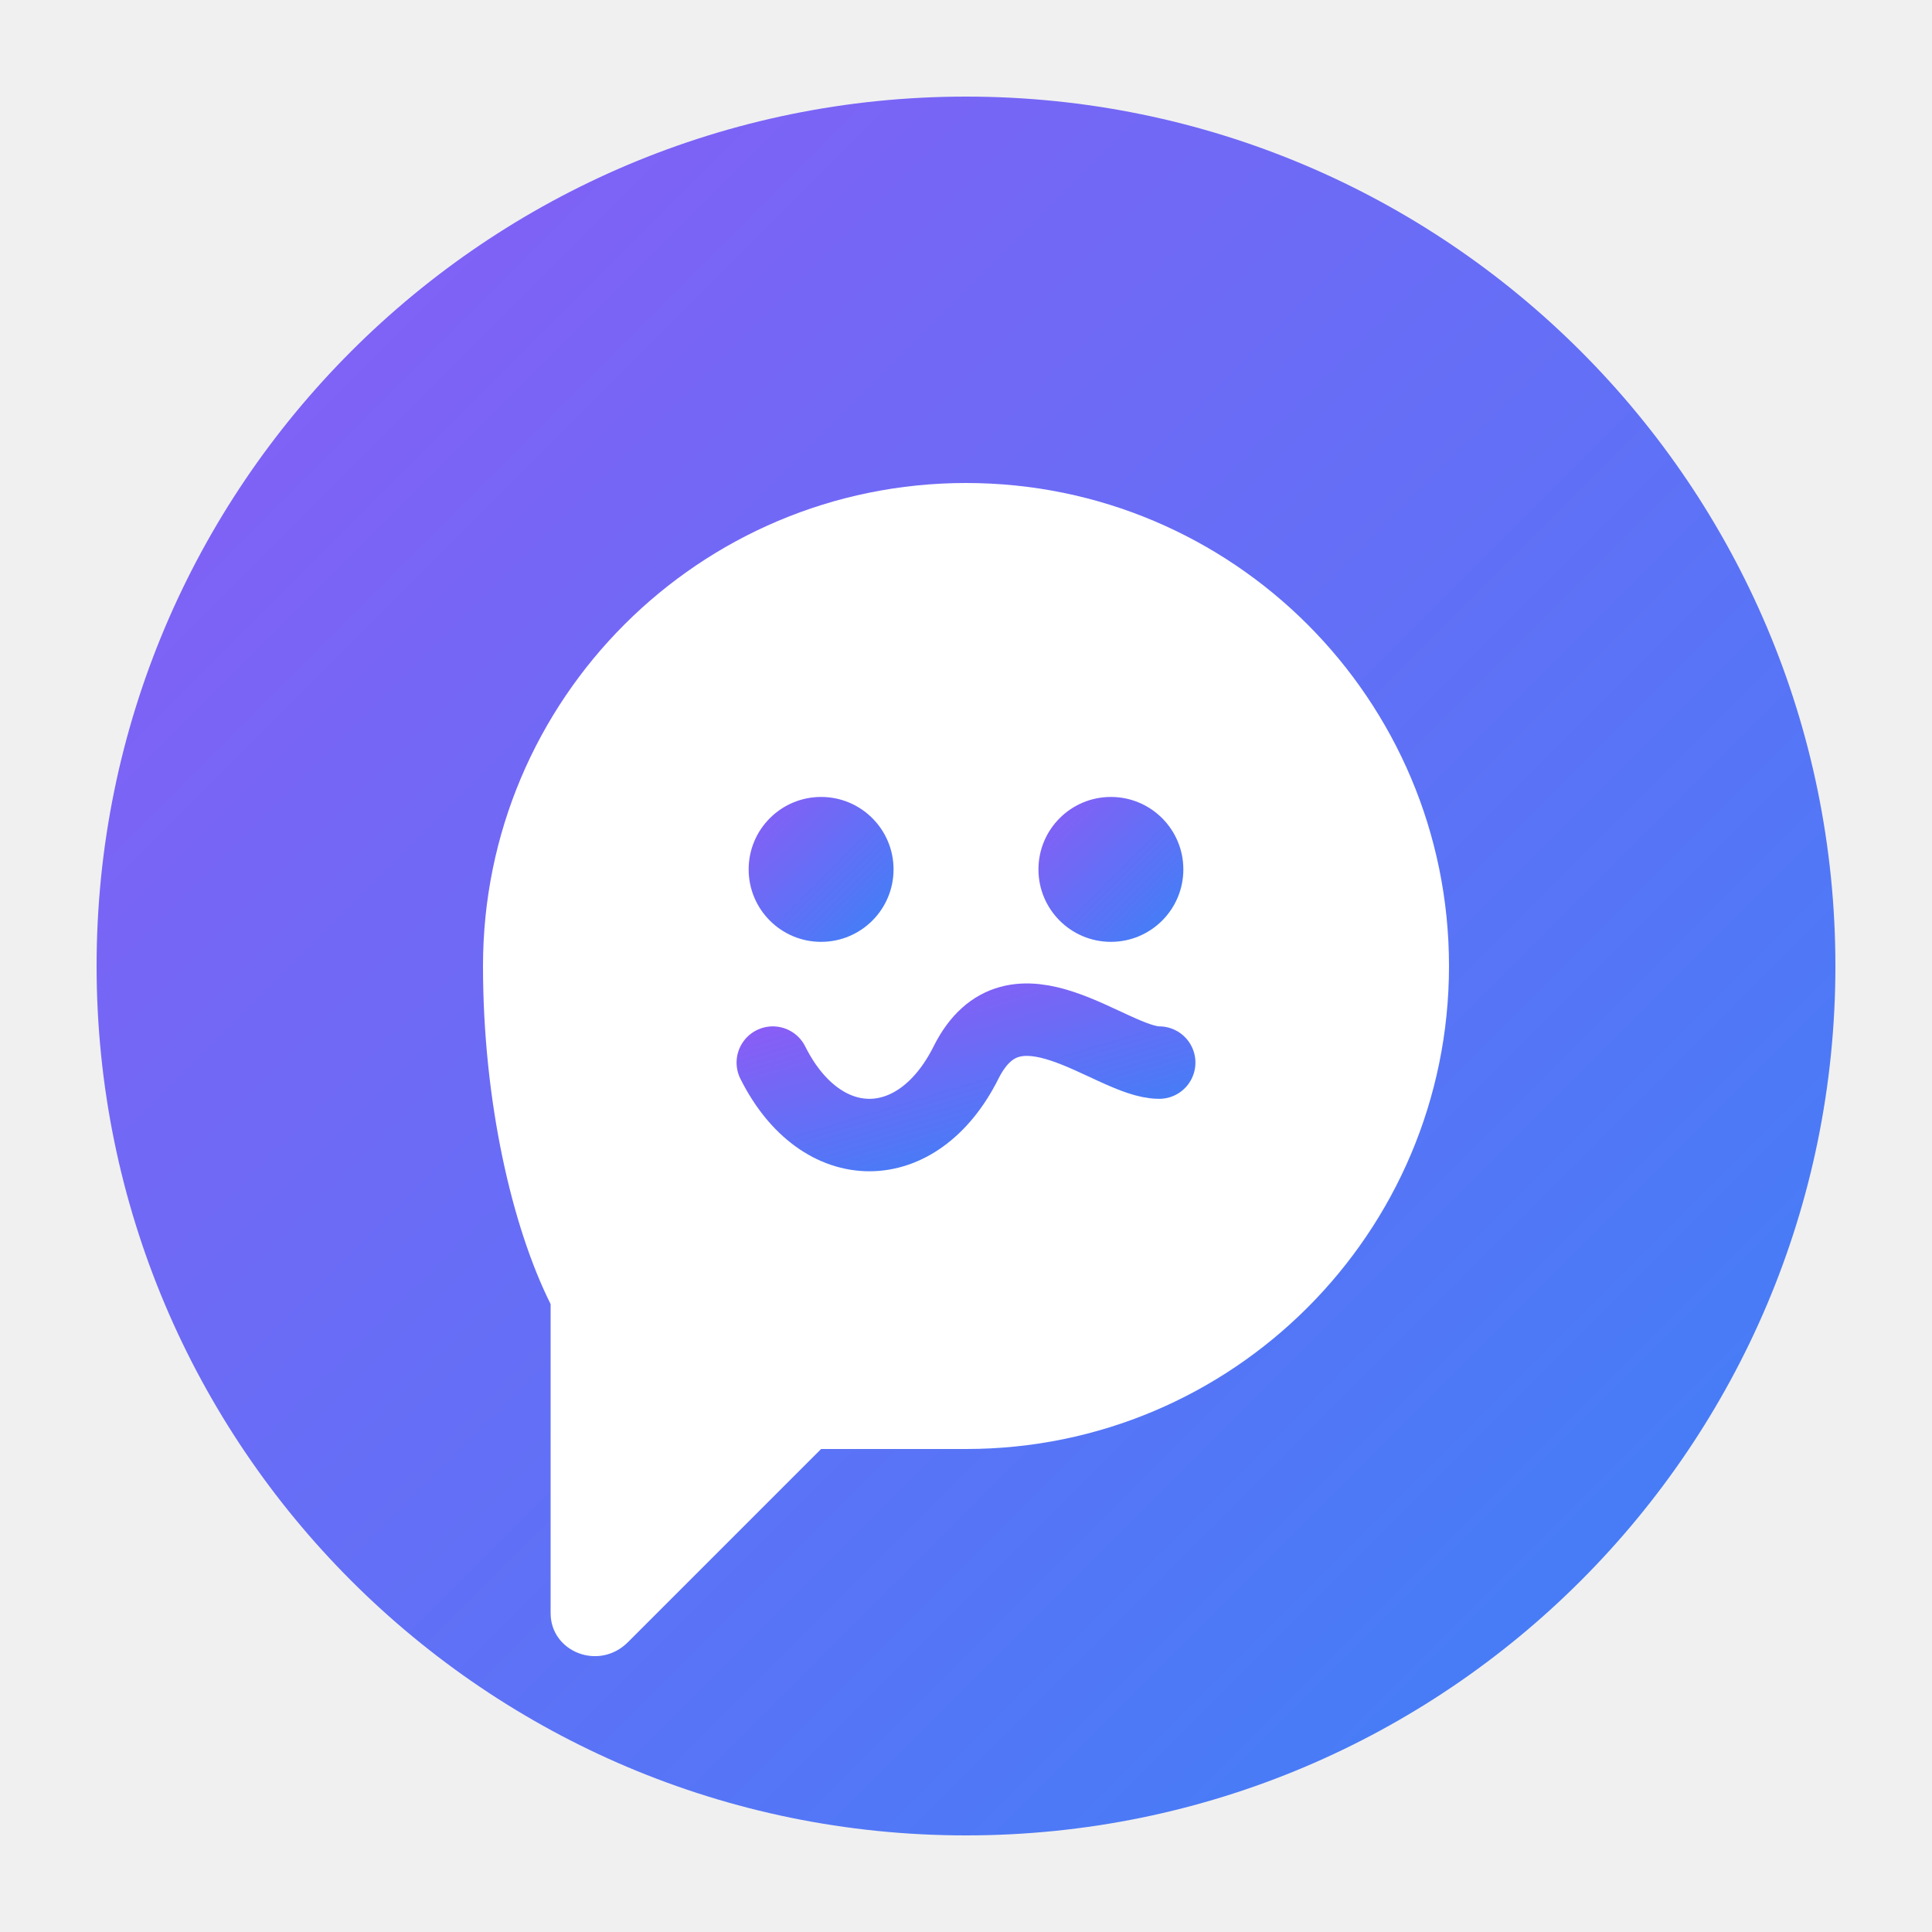
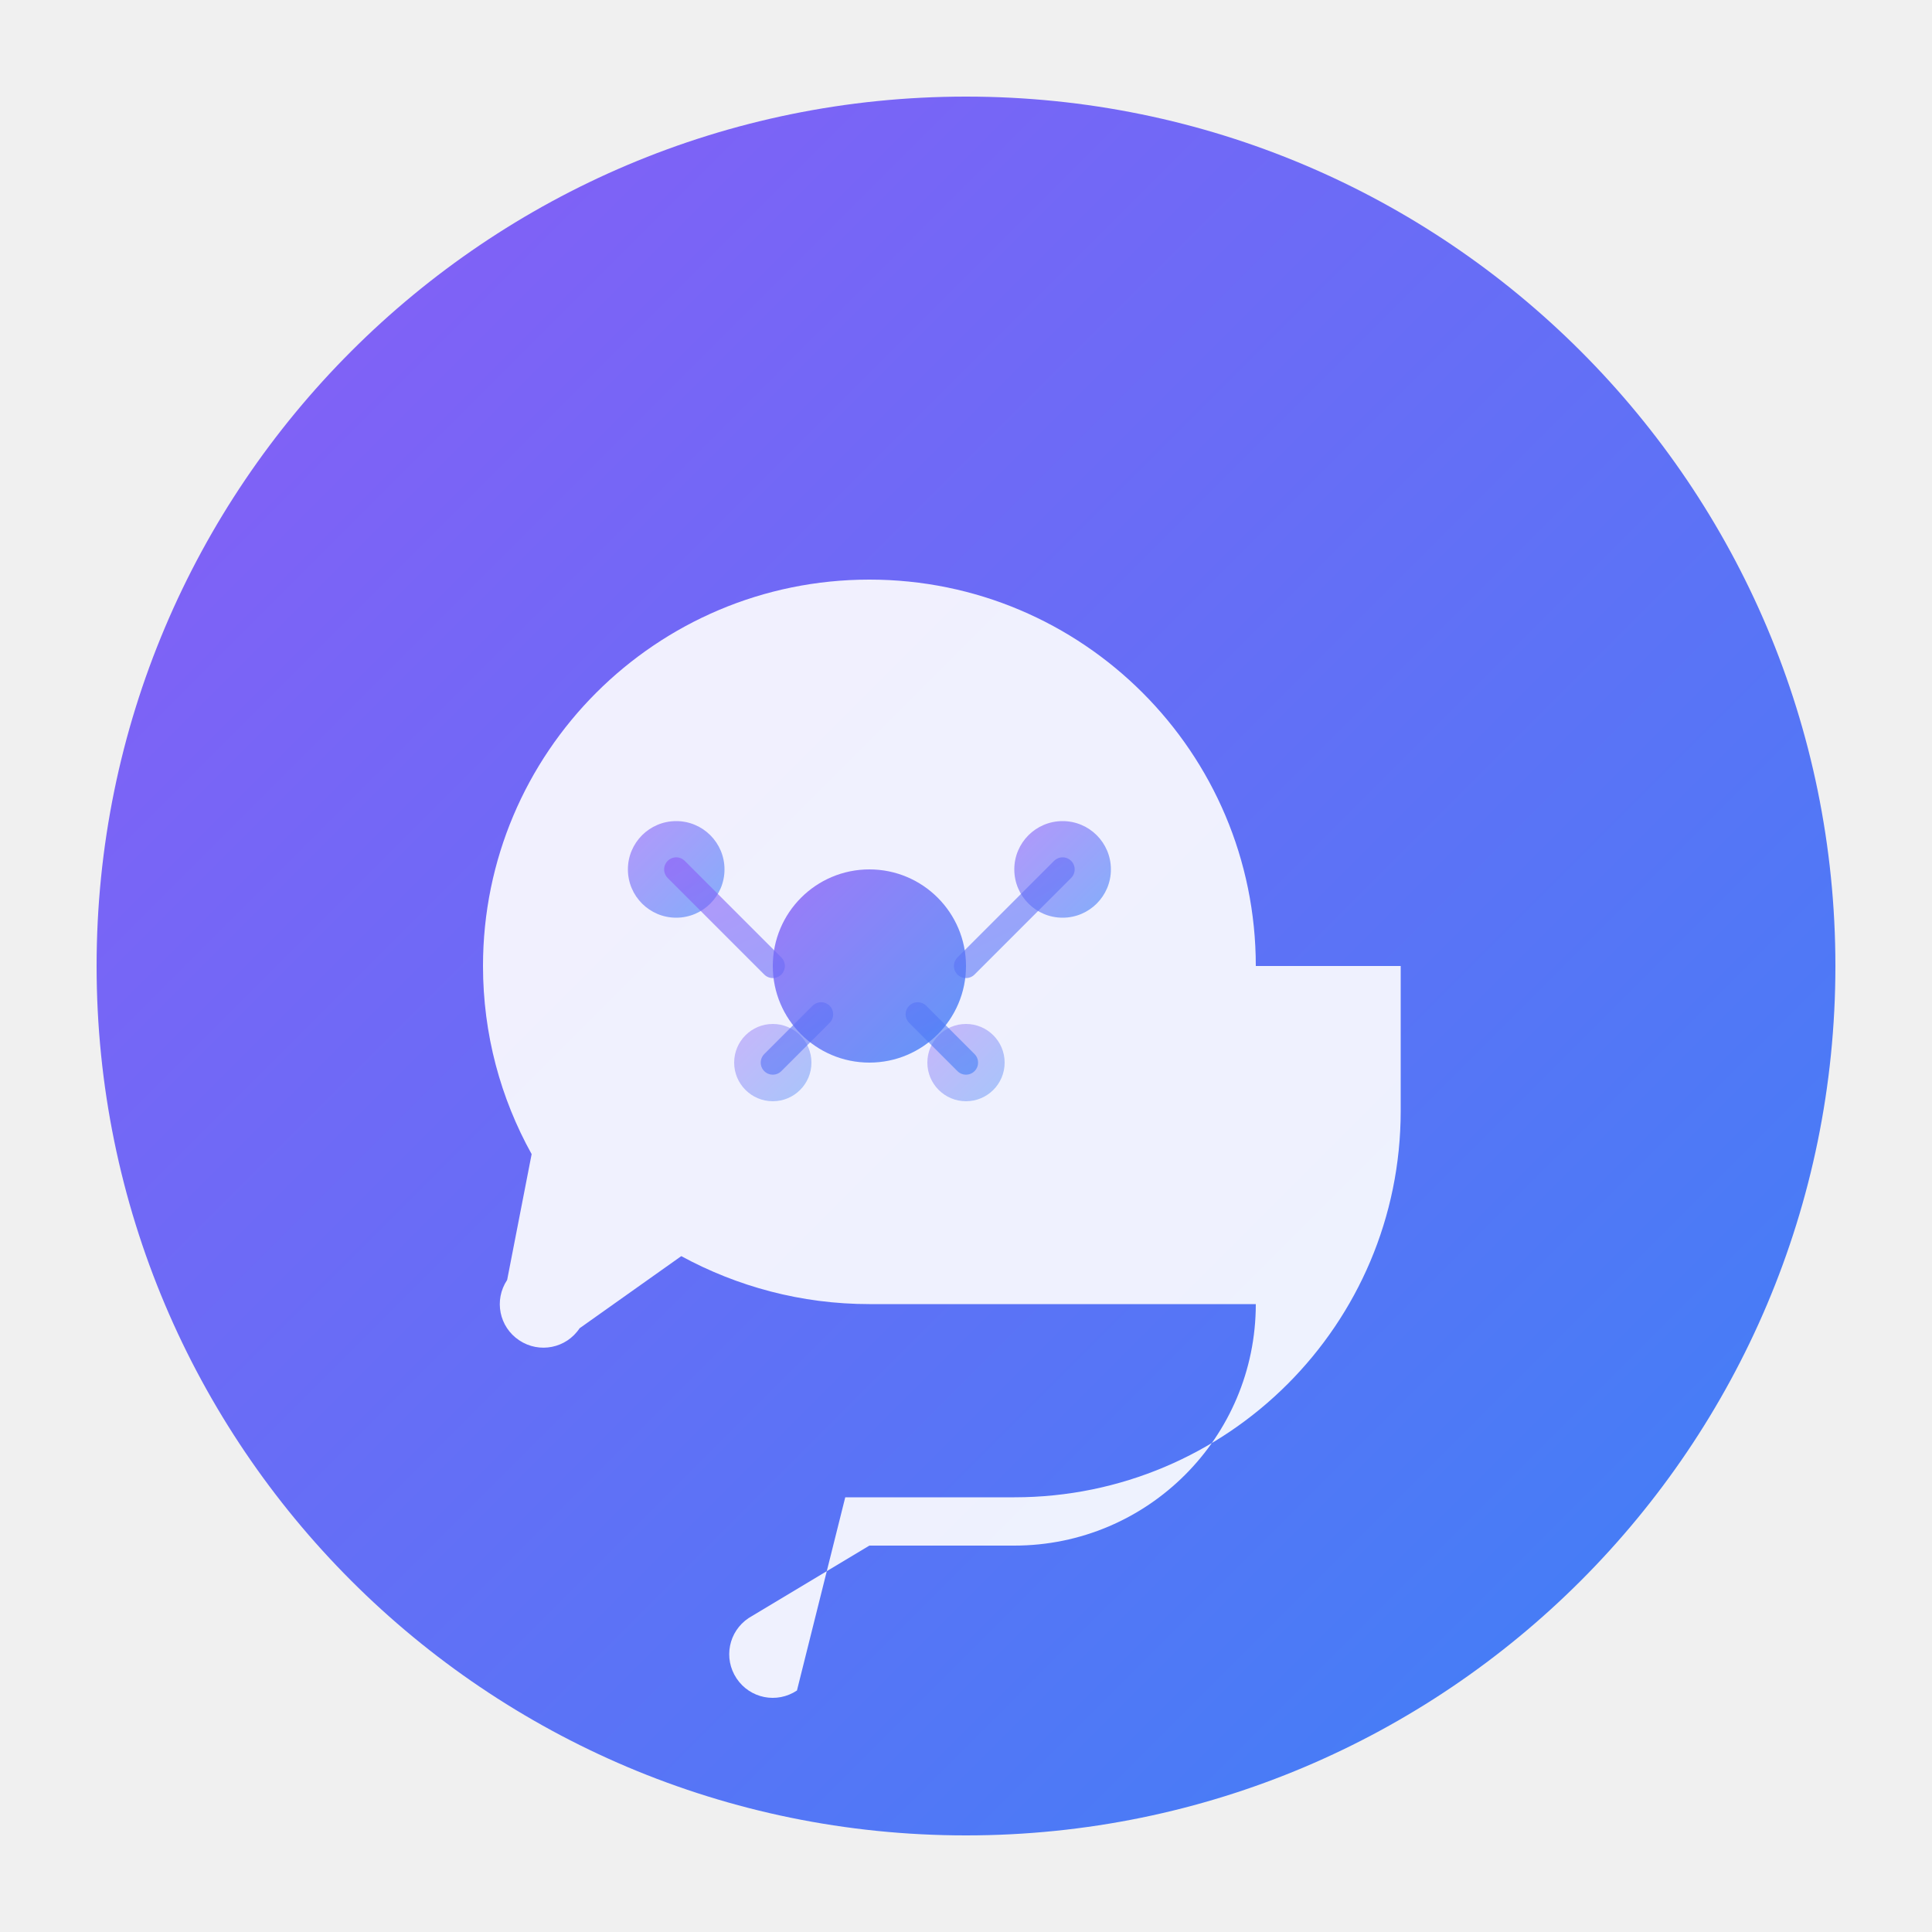
<svg xmlns="http://www.w3.org/2000/svg" width="40" height="40" viewBox="0 0 40 40" fill="none">
  <defs>
    <linearGradient id="brandGradient" x1="0%" y1="0%" x2="100%" y2="100%">
      <stop offset="0%" style="stop-color:#8b5cf6;stop-opacity:1" />
      <stop offset="100%" style="stop-color:#3b82f6;stop-opacity:1" />
    </linearGradient>
  </defs>
  <circle cx="20" cy="20" r="18" fill="url(#brandGradient)" stroke="none" />
-   <g transform="translate(10, 10)">
-     <path d="M10 0C15.523 0 20 4.477 20 10s-4.477 10-10 10H7l-4 4c-.6.6-1.6.2-1.6-.6V17C.6 15.4 0 12.8 0 10 0 4.477 4.477 0 10 0z" fill="white" />
-     <circle cx="7" cy="8" r="1.5" fill="url(#brandGradient)" />
-     <circle cx="13" cy="8" r="1.5" fill="url(#brandGradient)" />
-     <path d="M6 12c1 2 3 2 4 0s3 0 4 0" stroke="url(#brandGradient)" stroke-width="1.5" stroke-linecap="round" fill="none" />
+   <g transform="translate(8, 8)">
+     <path d="M18 12c0-4.418-3.582-8-8-8s-8 3.582-8 8c0 1.412.365 2.74 1.007 3.895L2.5 18.5c-.277.416-.166.973.25 1.25.416.277.973.166 1.25-.25L6.105 18.007C7.26 18.635 8.588 19 10 19h8c0 2.761-2.239 5-5 5h-3l-2.5 1.5c-.416.277-.527.834-.25 1.25.277.416.834.527 1.25.25L9.5 23H13c4.418 0 8-3.582 8-8V12z" fill="white" opacity="0.9" />
+     <circle cx="10" cy="12" r="2" fill="url(#brandGradient)" opacity="0.8" />
+     <circle cx="6" cy="10" r="1" fill="url(#brandGradient)" opacity="0.6" />
+     <circle cx="14" cy="10" r="1" fill="url(#brandGradient)" opacity="0.6" />
+     <circle cx="8" cy="14" r="0.8" fill="url(#brandGradient)" opacity="0.4" />
+     <circle cx="12" cy="14" r="0.8" fill="url(#brandGradient)" opacity="0.4" />
+     <path d="M8 12L6 10M12 12L14 10M9 13L8 14M11 13L12 14" stroke="url(#brandGradient)" stroke-width="0.5" opacity="0.6" stroke-linecap="round" />
  </g>
</svg>
